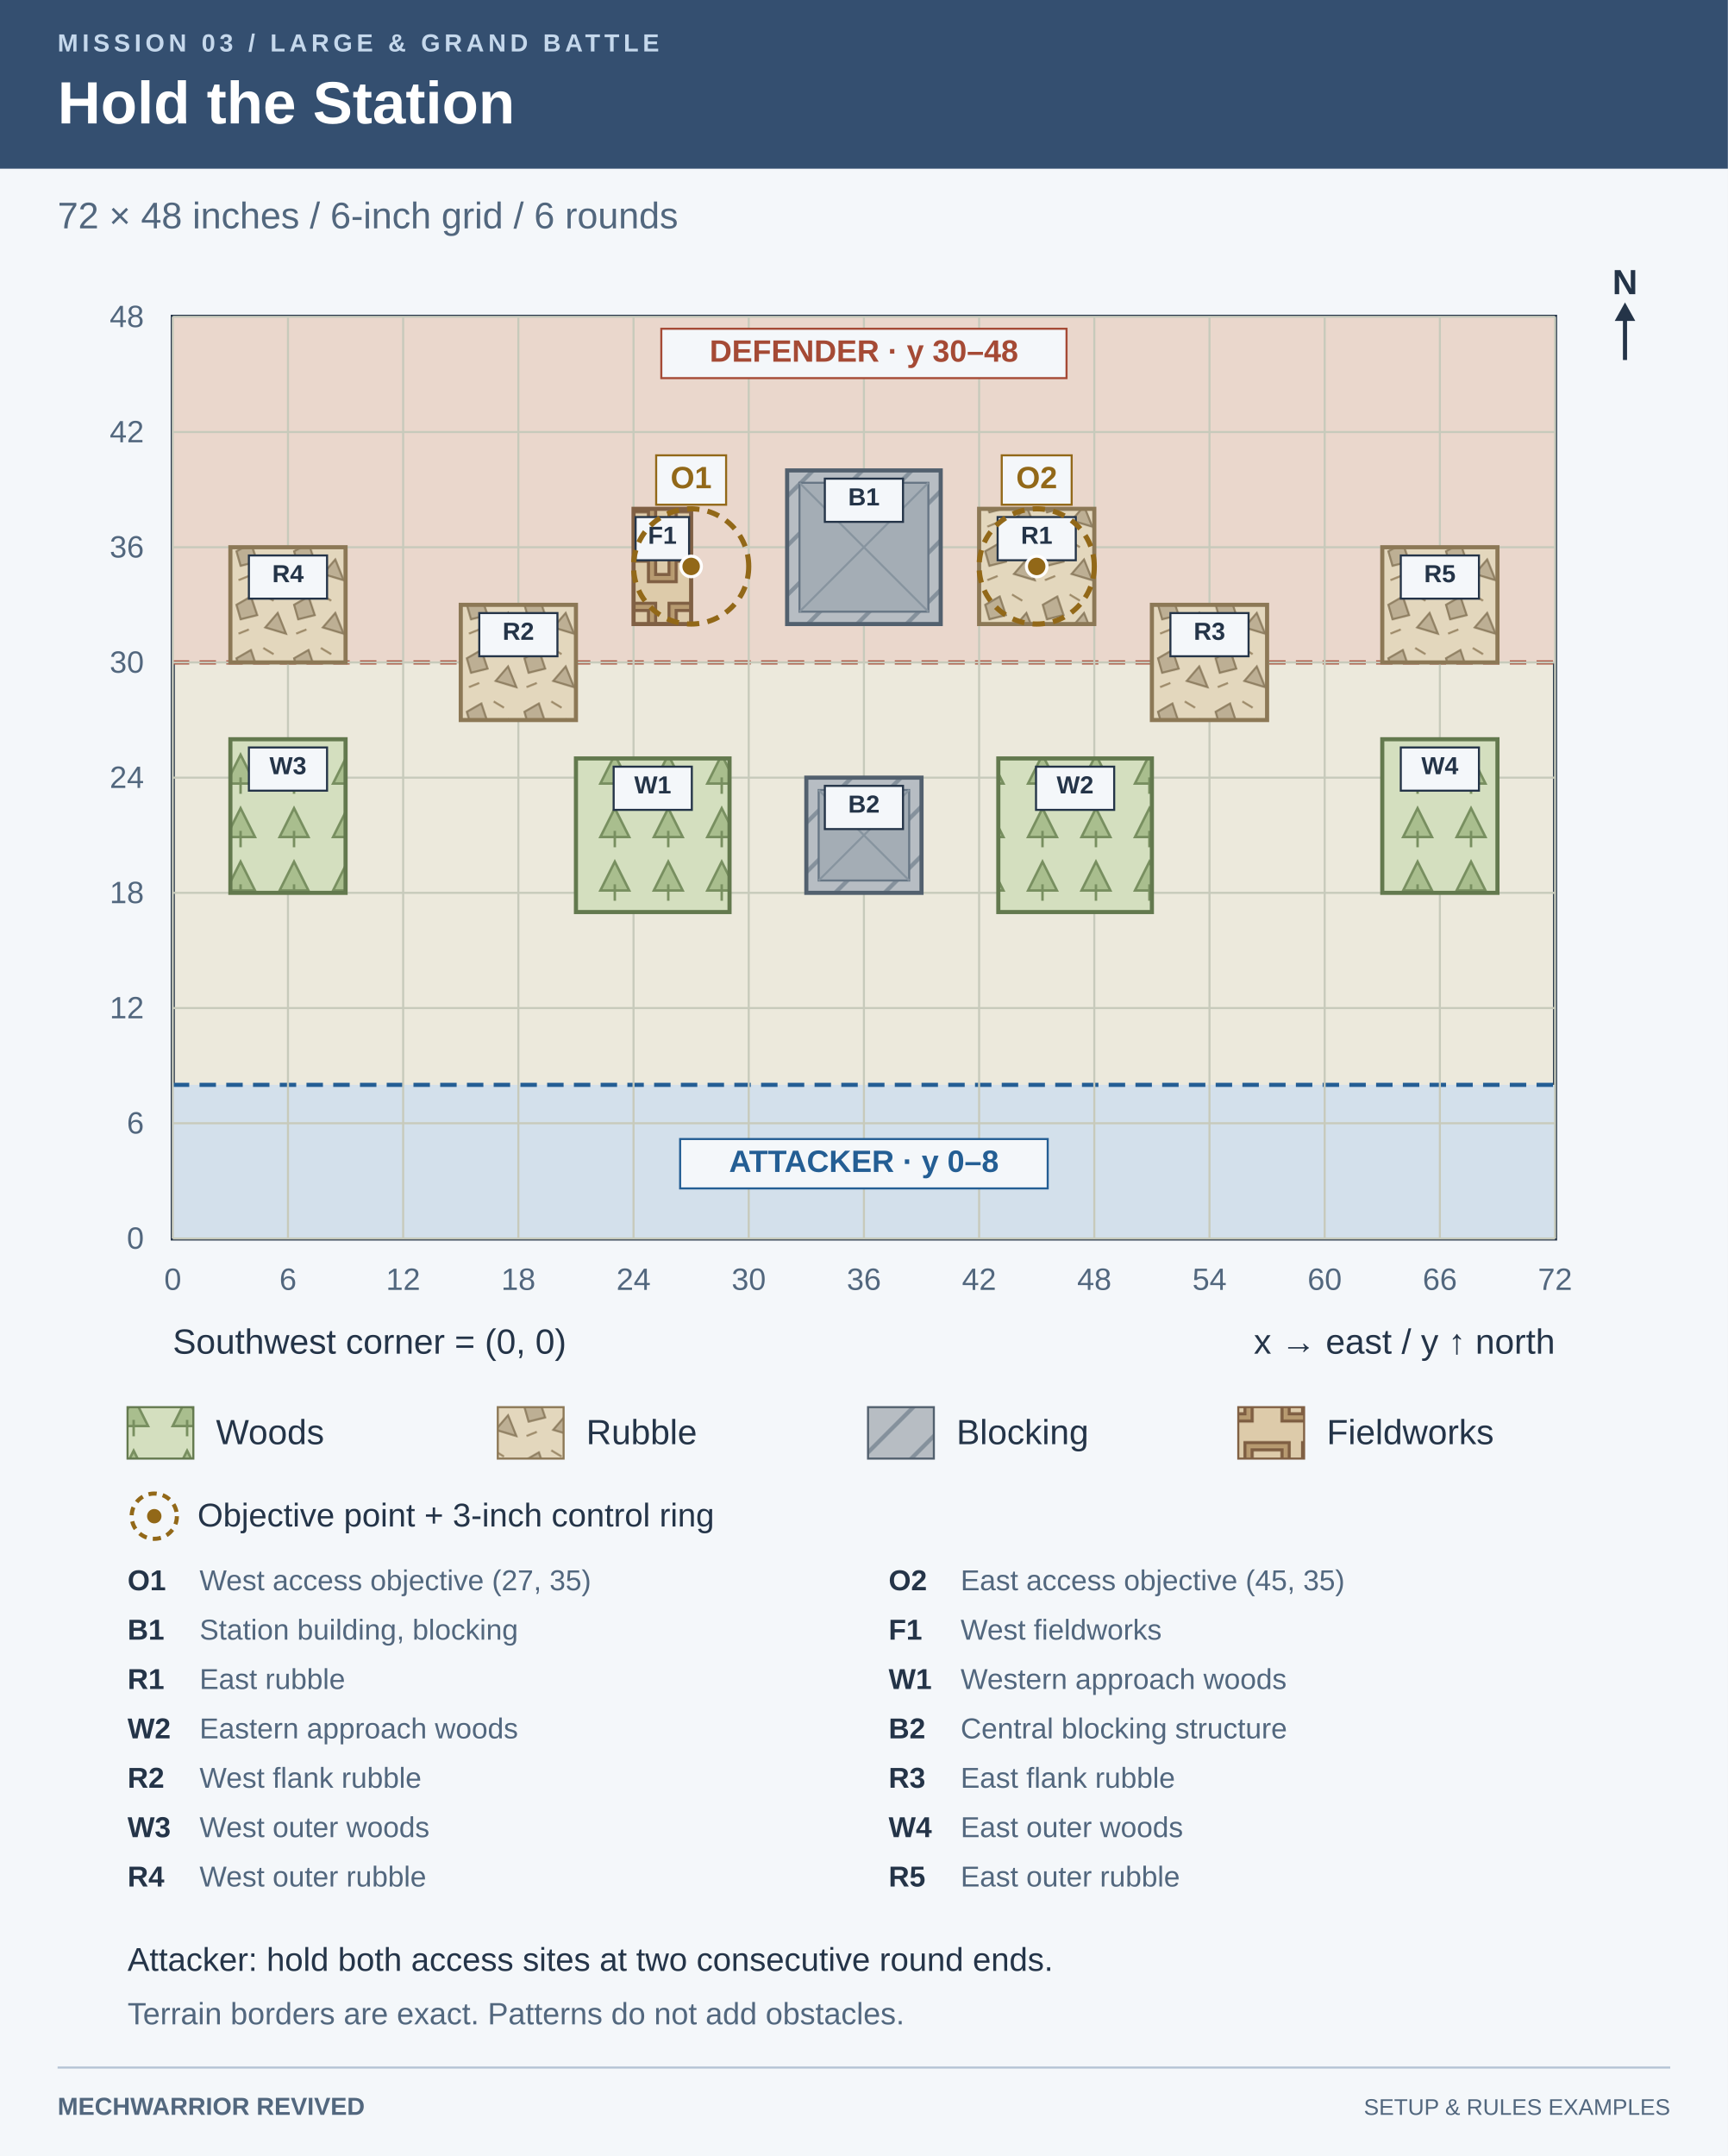
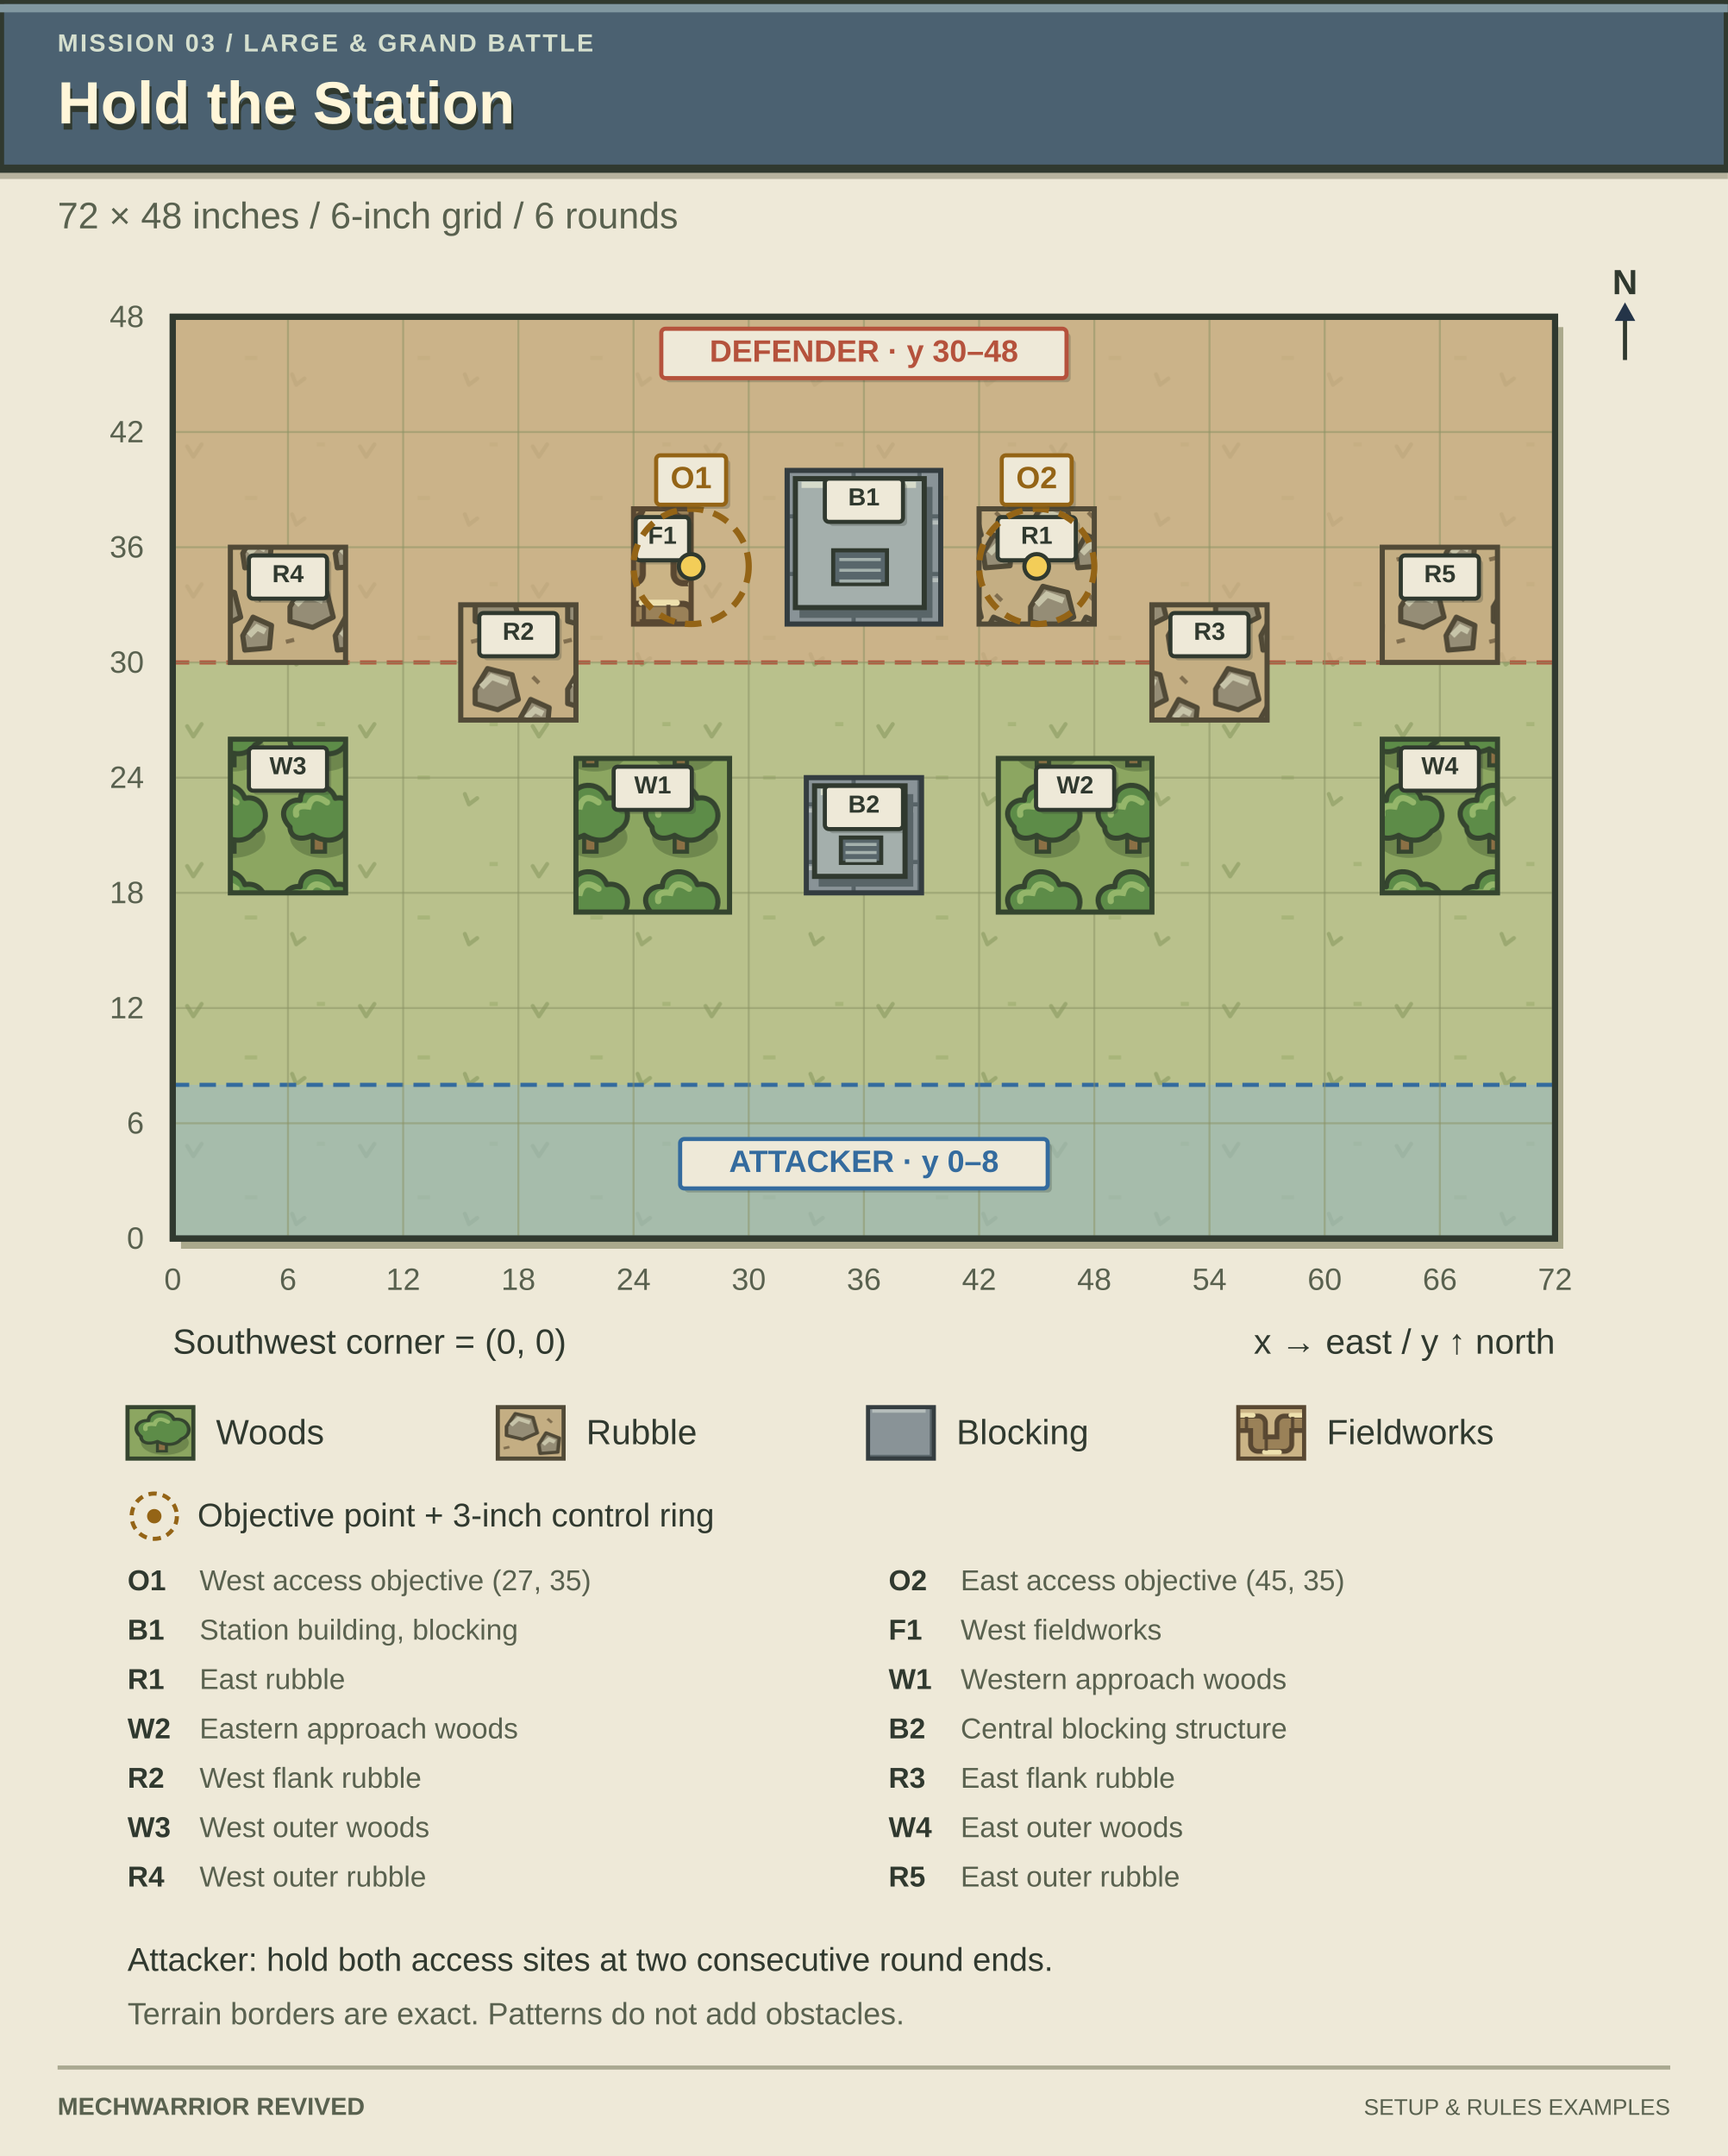
<svg xmlns="http://www.w3.org/2000/svg" width="840" height="1048" viewBox="0 0 840 1048" role="img" aria-labelledby="title desc">
  <defs>
-     <pattern id="woods" patternUnits="userSpaceOnUse" width="26" height="26">
-       <rect width="26" height="26" fill="#d4dfbf" />
-       <path d="M13 3L20 17H6Z M13 14V22" fill="#a9be8e" stroke="#788f60" stroke-width="1.2" />
-     </pattern>
-     <pattern id="rubble" patternUnits="userSpaceOnUse" width="28" height="26">
-       <rect width="28" height="26" fill="#e3d7bd" />
-       <path d="M3 8L10 4L13 13L5 15Z M17 19L23 12L27 22Z" fill="#bdaf94" stroke="#918164" />
-       <path d="M16 3L21 6M4 22L9 20" stroke="#9f8c6b" />
-     </pattern>
-     <pattern id="blocking" patternUnits="userSpaceOnUse" width="24" height="24">
-       <rect width="24" height="24" fill="#b7bdc3" />
-       <path d="M0 24L24 0M-6 6L6 -6M18 30L30 18" stroke="#85919c" stroke-width="2" />
-     </pattern>
-     <pattern id="fieldworks" patternUnits="userSpaceOnUse" width="28" height="24">
-       <rect width="28" height="24" fill="#ddcbaa" />
-       <path d="M0 7H9V17H19V7H28" fill="none" stroke="#806044" stroke-width="5" />
-       <path d="M0 7H9V17H19V7H28" fill="none" stroke="#b79a70" stroke-width="2" />
-     </pattern>
-     <pattern id="water" patternUnits="userSpaceOnUse" width="28" height="20">
-       <rect width="28" height="20" fill="#ccdde5" />
-       <path d="M0 10Q7 5 14 10T28 10" fill="none" stroke="#86a6b7" />
+     <pattern id="ground" patternUnits="userSpaceOnUse" width="84" height="68">
+       <rect width="84" height="68" fill="#b9c18c" />
+       <path d="M10 18l-3 -5m3 5l4 -6M60 51l-2 -5m2 5l4 -3" fill="none" stroke="#9ca971" stroke-width="2" stroke-linecap="round" />
+       <path d="M35 38h6M70 12h4" stroke="#a8b57a" stroke-width="2" />
+     </pattern>
+     <pattern id="woods" patternUnits="userSpaceOnUse" width="44" height="42">
+       <rect width="44" height="42" fill="#8ca661" />
+       <ellipse cx="25" cy="29" rx="16" ry="10" fill="#6e874d" />
+       <path d="M20 26v10h6V25" fill="#8b7045" stroke="#35452f" stroke-width="2" />
+       <path d="M9 24C2 17 8 10 14 11C14 2 28 1 31 10C41 8 45 22 36 26C31 33 23 30 20 28C14 31 9 29 9 24Z" fill="#5d8c48" stroke="#35452f" stroke-width="2.5" stroke-linejoin="round" />
+       <path d="M12 18Q11 13 18 14Q20 7 27 12" fill="none" stroke="#94b66a" stroke-width="3" stroke-linecap="round" />
+     </pattern>
+     <pattern id="rubble" patternUnits="userSpaceOnUse" width="45" height="40">
+       <rect width="45" height="40" fill="#c4ae83" />
+       <path d="M6 15L12 5L24 8L27 20L17 25L6 22Z M28 29L33 20L42 24L41 35L29 36Z" fill="#958d76" stroke="#514a37" stroke-width="2.5" stroke-linejoin="round" />
+       <path d="M9 14L14 9L22 12M31 29L35 25L39 27" fill="none" stroke="#c6c3a8" stroke-width="3" />
+       <path d="M4 32l4 -1M34 9l3 3" stroke="#806e4f" stroke-width="2" />
+     </pattern>
+     <pattern id="blocking" patternUnits="userSpaceOnUse" width="32" height="28">
+       <rect width="32" height="28" fill="#899397" />
+       <path d="M0 27H32M31 0V28" stroke="#576367" stroke-width="2" />
+       <path d="M2 2H28" stroke="#b5bdbb" stroke-width="2" />
+     </pattern>
+     <pattern id="fieldworks" patternUnits="userSpaceOnUse" width="40" height="32">
+       <rect width="40" height="32" fill="#cbb486" />
+       <path d="M0 10H12V23H28V10H40" fill="none" stroke="#594832" stroke-width="12" stroke-linejoin="round" />
+       <path d="M0 10H12V23H28V10H40" fill="none" stroke="#9a8158" stroke-width="6" stroke-linejoin="round" />
+       <path d="M0 5H9M16 28H25M32 5H40" stroke="#eee0ad" stroke-width="3" stroke-linecap="round" />
+       <path d="M5 6v8M17 19v8M33 6v8" stroke="#594832" stroke-width="2" />
+     </pattern>
+     <pattern id="water" patternUnits="userSpaceOnUse" width="40" height="30">
+       <rect width="40" height="30" fill="#83b0be" />
+       <path d="M4 10Q9 5 14 10T24 10M22 24Q27 19 32 24" fill="none" stroke="#c2dee0" stroke-width="3" stroke-linecap="round" />
    </pattern>
    <marker id="move-arrow" viewBox="0 0 10 10" refX="9" refY="5" markerWidth="6" markerHeight="6" orient="auto-start-reverse">
-       <path d="M0 0L10 5L0 10Z" fill="#245e94" />
+       <path d="M0 0L10 5L0 10Z" fill="#346b9e" />
    </marker>
    <marker id="sight-arrow" viewBox="0 0 10 10" refX="9" refY="5" markerWidth="6" markerHeight="6" orient="auto-start-reverse">
-       <path d="M0 0L10 5L0 10Z" fill="#926818" />
+       <path d="M0 0L10 5L0 10Z" fill="#946416" />
    </marker>
  </defs>
  <g font-family="Arial, Helvetica, sans-serif">
-     <rect x="0" y="0" width="840" height="1048" fill="#f4f7fa" stroke="none" />
-     <rect x="0" y="0" width="840" height="82" fill="#344f70" stroke="none" />
-     <text x="28" y="25" font-size="12" text-anchor="start" fill="#c5d8ec" font-weight="bold" letter-spacing="2">MISSION 03  /  LARGE &amp; GRAND BATTLE</text>
-     <text x="28" y="60" font-size="29" text-anchor="start" fill="white" font-weight="bold">Hold the Station</text>
-     <text x="28" y="111" font-size="18" text-anchor="start" fill="#52677e" font-weight="normal">72 × 48 inches  /  6-inch grid  /  6 rounds</text>
-     <rect x="84" y="154" width="672" height="448" fill="#ece9dc" stroke="#243448" data-board-width="72" data-board-depth="48" data-scale="9.333333333333334" stroke-width="2" />
-     <rect x="84" y="527.333" width="672" height="74.667" fill="#d3e0eb" stroke="none" data-zone="attacker" data-low="0" data-high="8" />
-     <line x1="84" y1="527.333" x2="756" y2="527.333" stroke="#245e94" stroke-width="2" stroke-dasharray="8 5" />
-     <rect x="84" y="154" width="672" height="168" fill="#ead7cc" stroke="none" data-zone="defender" data-low="30" data-high="48" />
-     <line x1="84" y1="322" x2="756" y2="322" stroke="#a54a35" stroke-width="2" stroke-dasharray="8 5" />
-     <line x1="84" y1="154" x2="84" y2="602" stroke="#c7cabb" stroke-width="1" />
-     <text x="84" y="627" font-size="15" text-anchor="middle" fill="#52677e" font-weight="normal">0</text>
-     <line x1="140" y1="154" x2="140" y2="602" stroke="#c7cabb" stroke-width="1" />
-     <text x="140" y="627" font-size="15" text-anchor="middle" fill="#52677e" font-weight="normal">6</text>
-     <line x1="196" y1="154" x2="196" y2="602" stroke="#c7cabb" stroke-width="1" />
-     <text x="196" y="627" font-size="15" text-anchor="middle" fill="#52677e" font-weight="normal">12</text>
-     <line x1="252" y1="154" x2="252" y2="602" stroke="#c7cabb" stroke-width="1" />
-     <text x="252" y="627" font-size="15" text-anchor="middle" fill="#52677e" font-weight="normal">18</text>
-     <line x1="308" y1="154" x2="308" y2="602" stroke="#c7cabb" stroke-width="1" />
-     <text x="308" y="627" font-size="15" text-anchor="middle" fill="#52677e" font-weight="normal">24</text>
-     <line x1="364" y1="154" x2="364" y2="602" stroke="#c7cabb" stroke-width="1" />
-     <text x="364" y="627" font-size="15" text-anchor="middle" fill="#52677e" font-weight="normal">30</text>
-     <line x1="420" y1="154" x2="420" y2="602" stroke="#c7cabb" stroke-width="1" />
-     <text x="420" y="627" font-size="15" text-anchor="middle" fill="#52677e" font-weight="normal">36</text>
-     <line x1="476" y1="154" x2="476" y2="602" stroke="#c7cabb" stroke-width="1" />
-     <text x="476" y="627" font-size="15" text-anchor="middle" fill="#52677e" font-weight="normal">42</text>
-     <line x1="532" y1="154" x2="532" y2="602" stroke="#c7cabb" stroke-width="1" />
-     <text x="532" y="627" font-size="15" text-anchor="middle" fill="#52677e" font-weight="normal">48</text>
-     <line x1="588" y1="154" x2="588" y2="602" stroke="#c7cabb" stroke-width="1" />
-     <text x="588" y="627" font-size="15" text-anchor="middle" fill="#52677e" font-weight="normal">54</text>
-     <line x1="644" y1="154" x2="644" y2="602" stroke="#c7cabb" stroke-width="1" />
-     <text x="644" y="627" font-size="15" text-anchor="middle" fill="#52677e" font-weight="normal">60</text>
-     <line x1="700" y1="154" x2="700" y2="602" stroke="#c7cabb" stroke-width="1" />
-     <text x="700" y="627" font-size="15" text-anchor="middle" fill="#52677e" font-weight="normal">66</text>
-     <line x1="756" y1="154" x2="756" y2="602" stroke="#c7cabb" stroke-width="1" />
-     <text x="756" y="627" font-size="15" text-anchor="middle" fill="#52677e" font-weight="normal">72</text>
-     <line x1="84" y1="602" x2="756" y2="602" stroke="#c7cabb" stroke-width="1" />
-     <text x="70" y="607" font-size="15" text-anchor="end" fill="#52677e" font-weight="normal">0</text>
-     <line x1="84" y1="546" x2="756" y2="546" stroke="#c7cabb" stroke-width="1" />
-     <text x="70" y="551" font-size="15" text-anchor="end" fill="#52677e" font-weight="normal">6</text>
-     <line x1="84" y1="490" x2="756" y2="490" stroke="#c7cabb" stroke-width="1" />
-     <text x="70" y="495" font-size="15" text-anchor="end" fill="#52677e" font-weight="normal">12</text>
-     <line x1="84" y1="434" x2="756" y2="434" stroke="#c7cabb" stroke-width="1" />
-     <text x="70" y="439" font-size="15" text-anchor="end" fill="#52677e" font-weight="normal">18</text>
-     <line x1="84" y1="378" x2="756" y2="378" stroke="#c7cabb" stroke-width="1" />
-     <text x="70" y="383" font-size="15" text-anchor="end" fill="#52677e" font-weight="normal">24</text>
-     <line x1="84" y1="322" x2="756" y2="322" stroke="#c7cabb" stroke-width="1" />
-     <text x="70" y="327" font-size="15" text-anchor="end" fill="#52677e" font-weight="normal">30</text>
-     <line x1="84" y1="266" x2="756" y2="266" stroke="#c7cabb" stroke-width="1" />
-     <text x="70" y="271" font-size="15" text-anchor="end" fill="#52677e" font-weight="normal">36</text>
-     <line x1="84" y1="210" x2="756" y2="210" stroke="#c7cabb" stroke-width="1" />
-     <text x="70" y="215" font-size="15" text-anchor="end" fill="#52677e" font-weight="normal">42</text>
-     <line x1="84" y1="154" x2="756" y2="154" stroke="#c7cabb" stroke-width="1" />
-     <text x="70" y="159" font-size="15" text-anchor="end" fill="#52677e" font-weight="normal">48</text>
-     <rect x="382.667" y="228.667" width="74.667" height="74.667" fill="url(#blocking)" stroke="#52606e" stroke-width="2" data-terrain="B1" data-kind="blocking" />
-     <rect x="388.667" y="234.667" width="62.667" height="62.667" fill="#a4adb5" stroke="#677685" />
-     <line x1="388.667" y1="234.667" x2="451.333" y2="297.333" stroke="#87949f" stroke-width="1" />
-     <line x1="388.667" y1="297.333" x2="451.333" y2="234.667" stroke="#87949f" stroke-width="1" />
-     <rect x="401" y="232.667" width="38" height="21" fill="#f4f7fa" stroke="#243448" stroke-width="1" />
-     <text x="420" y="245.667" font-size="12" text-anchor="middle" fill="#243448" font-weight="bold">B1</text>
-     <rect x="308" y="247.333" width="28" height="56" fill="url(#fieldworks)" stroke="#806044" stroke-width="2" data-terrain="F1" data-kind="fieldworks" />
-     <rect x="309" y="251.333" width="26" height="21" fill="#f4f7fa" stroke="#243448" stroke-width="1" />
-     <text x="322" y="264.333" font-size="12" text-anchor="middle" fill="#243448" font-weight="bold">F1</text>
-     <rect x="476" y="247.333" width="56" height="56" fill="url(#rubble)" stroke="#8c7856" stroke-width="2" data-terrain="R1" data-kind="rubble" />
-     <rect x="485" y="251.333" width="38" height="21" fill="#f4f7fa" stroke="#243448" stroke-width="1" />
-     <text x="504" y="264.333" font-size="12" text-anchor="middle" fill="#243448" font-weight="bold">R1</text>
-     <rect x="280" y="368.667" width="74.667" height="74.667" fill="url(#woods)" stroke="#63794e" stroke-width="2" data-terrain="W1" data-kind="woods" />
-     <rect x="298.333" y="372.667" width="38" height="21" fill="#f4f7fa" stroke="#243448" stroke-width="1" />
-     <text x="317.333" y="385.667" font-size="12" text-anchor="middle" fill="#243448" font-weight="bold">W1</text>
-     <rect x="485.333" y="368.667" width="74.667" height="74.667" fill="url(#woods)" stroke="#63794e" stroke-width="2" data-terrain="W2" data-kind="woods" />
-     <rect x="503.667" y="372.667" width="38" height="21" fill="#f4f7fa" stroke="#243448" stroke-width="1" />
-     <text x="522.667" y="385.667" font-size="12" text-anchor="middle" fill="#243448" font-weight="bold">W2</text>
-     <rect x="392" y="378" width="56" height="56" fill="url(#blocking)" stroke="#52606e" stroke-width="2" data-terrain="B2" data-kind="blocking" />
-     <rect x="398" y="384" width="44" height="44" fill="#a4adb5" stroke="#677685" />
-     <line x1="398" y1="384" x2="442" y2="428" stroke="#87949f" stroke-width="1" />
-     <line x1="398" y1="428" x2="442" y2="384" stroke="#87949f" stroke-width="1" />
-     <rect x="401" y="382" width="38" height="21" fill="#f4f7fa" stroke="#243448" stroke-width="1" />
-     <text x="420" y="395" font-size="12" text-anchor="middle" fill="#243448" font-weight="bold">B2</text>
-     <rect x="224" y="294" width="56" height="56" fill="url(#rubble)" stroke="#8c7856" stroke-width="2" data-terrain="R2" data-kind="rubble" />
-     <rect x="233" y="298" width="38" height="21" fill="#f4f7fa" stroke="#243448" stroke-width="1" />
-     <text x="252" y="311" font-size="12" text-anchor="middle" fill="#243448" font-weight="bold">R2</text>
-     <rect x="560" y="294" width="56" height="56" fill="url(#rubble)" stroke="#8c7856" stroke-width="2" data-terrain="R3" data-kind="rubble" />
-     <rect x="569" y="298" width="38" height="21" fill="#f4f7fa" stroke="#243448" stroke-width="1" />
-     <text x="588" y="311" font-size="12" text-anchor="middle" fill="#243448" font-weight="bold">R3</text>
-     <rect x="112" y="359.333" width="56" height="74.667" fill="url(#woods)" stroke="#63794e" stroke-width="2" data-terrain="W3" data-kind="woods" />
-     <rect x="121" y="363.333" width="38" height="21" fill="#f4f7fa" stroke="#243448" stroke-width="1" />
-     <text x="140" y="376.333" font-size="12" text-anchor="middle" fill="#243448" font-weight="bold">W3</text>
-     <rect x="672" y="359.333" width="56" height="74.667" fill="url(#woods)" stroke="#63794e" stroke-width="2" data-terrain="W4" data-kind="woods" />
-     <rect x="681" y="363.333" width="38" height="21" fill="#f4f7fa" stroke="#243448" stroke-width="1" />
-     <text x="700" y="376.333" font-size="12" text-anchor="middle" fill="#243448" font-weight="bold">W4</text>
-     <rect x="112" y="266" width="56" height="56" fill="url(#rubble)" stroke="#8c7856" stroke-width="2" data-terrain="R4" data-kind="rubble" />
-     <rect x="121" y="270" width="38" height="21" fill="#f4f7fa" stroke="#243448" stroke-width="1" />
-     <text x="140" y="283" font-size="12" text-anchor="middle" fill="#243448" font-weight="bold">R4</text>
-     <rect x="672" y="266" width="56" height="56" fill="url(#rubble)" stroke="#8c7856" stroke-width="2" data-terrain="R5" data-kind="rubble" />
-     <rect x="681" y="270" width="38" height="21" fill="#f4f7fa" stroke="#243448" stroke-width="1" />
-     <text x="700" y="283" font-size="12" text-anchor="middle" fill="#243448" font-weight="bold">R5</text>
-     <rect x="330.65" y="553.667" width="178.7" height="24" fill="#f4f7fa" stroke="#245e94" stroke-width="1" />
-     <text x="420" y="569.667" font-size="15" text-anchor="middle" fill="#245e94" font-weight="bold">ATTACKER  ·  y 0–8</text>
-     <rect x="321.5" y="159.8" width="197" height="24" fill="#f4f7fa" stroke="#a54a35" stroke-width="1" />
-     <text x="420" y="175.8" font-size="15" text-anchor="middle" fill="#a54a35" font-weight="bold">DEFENDER  ·  y 30–48</text>
-     <circle cx="336" cy="275.333" r="28" fill="none" stroke="#926818" stroke-width="2.5" stroke-dasharray="6 4" data-objective="O1" data-control-radius="3" />
-     <circle cx="336" cy="275.333" r="5" fill="#926818" stroke="white" stroke-width="1.5" />
-     <rect x="319" y="221.333" width="34" height="24" fill="#f4f7fa" stroke="#926818" stroke-width="1" />
-     <text x="336" y="237.333" font-size="15" text-anchor="middle" fill="#926818" font-weight="bold">O1</text>
-     <circle cx="504" cy="275.333" r="28" fill="none" stroke="#926818" stroke-width="2.5" stroke-dasharray="6 4" data-objective="O2" data-control-radius="3" />
-     <circle cx="504" cy="275.333" r="5" fill="#926818" stroke="white" stroke-width="1.5" />
-     <rect x="487" y="221.333" width="34" height="24" fill="#f4f7fa" stroke="#926818" stroke-width="1" />
-     <text x="504" y="237.333" font-size="15" text-anchor="middle" fill="#926818" font-weight="bold">O2</text>
-     <text x="790" y="143" font-size="17" text-anchor="middle" fill="#243448" font-weight="bold">N</text>
-     <line x1="790" y1="175" x2="790" y2="150" stroke="#243448" stroke-width="2" />
+     <rect x="0" y="0" width="840" height="1048" fill="#eee9d8" stroke="none" />
+     <rect x="0" y="5" width="840" height="82" fill="#b7b39e" stroke="none" />
+     <rect x="0" y="0" width="840" height="82" fill="#4b6171" stroke="#30392f" stroke-width="4" />
+     <line x1="0" y1="4" x2="840" y2="4" stroke="#8198a1" stroke-width="4" />
+     <text x="28" y="25" font-size="12" text-anchor="start" fill="#d5dfce" font-weight="bold" letter-spacing="1">MISSION 03  /  LARGE &amp; GRAND BATTLE</text>
+     <text x="29" y="63" font-size="29" text-anchor="start" fill="#30392f" font-weight="bold">Hold the Station</text>
+     <text x="28" y="60" font-size="29" text-anchor="start" fill="#fff6d9" font-weight="bold">Hold the Station</text>
+     <text x="28" y="111" font-size="18" text-anchor="start" fill="#59614f" font-weight="normal">72 × 48 inches  /  6-inch grid  /  6 rounds</text>
+     <rect x="88" y="159" width="672" height="448" fill="#aaa98c" stroke="none" />
+     <rect x="84" y="154" width="672" height="448" fill="url(#ground)" stroke="#30392f" data-board-width="72" data-board-depth="48" data-scale="9.333333333333334" stroke-width="3" />
+     <rect x="84" y="527.333" width="672" height="74.667" fill="#9eb9b8" stroke="none" data-zone="attacker" data-low="0" data-high="8" fill-opacity=".7" />
+     <line x1="84" y1="527.333" x2="756" y2="527.333" stroke="#346b9e" stroke-width="2" stroke-dasharray="8 5" />
+     <rect x="84" y="154" width="672" height="168" fill="#d4ad88" stroke="none" data-zone="defender" data-low="30" data-high="48" fill-opacity=".7" />
+     <line x1="84" y1="322" x2="756" y2="322" stroke="#b5523c" stroke-width="2" stroke-dasharray="8 5" />
+     <line x1="84" y1="154" x2="84" y2="602" stroke="#899263" stroke-width="1" opacity=".5" />
+     <text x="84" y="627" font-size="15" text-anchor="middle" fill="#59614f" font-weight="normal">0</text>
+     <line x1="140" y1="154" x2="140" y2="602" stroke="#899263" stroke-width="1" opacity=".5" />
+     <text x="140" y="627" font-size="15" text-anchor="middle" fill="#59614f" font-weight="normal">6</text>
+     <line x1="196" y1="154" x2="196" y2="602" stroke="#899263" stroke-width="1" opacity=".5" />
+     <text x="196" y="627" font-size="15" text-anchor="middle" fill="#59614f" font-weight="normal">12</text>
+     <line x1="252" y1="154" x2="252" y2="602" stroke="#899263" stroke-width="1" opacity=".5" />
+     <text x="252" y="627" font-size="15" text-anchor="middle" fill="#59614f" font-weight="normal">18</text>
+     <line x1="308" y1="154" x2="308" y2="602" stroke="#899263" stroke-width="1" opacity=".5" />
+     <text x="308" y="627" font-size="15" text-anchor="middle" fill="#59614f" font-weight="normal">24</text>
+     <line x1="364" y1="154" x2="364" y2="602" stroke="#899263" stroke-width="1" opacity=".5" />
+     <text x="364" y="627" font-size="15" text-anchor="middle" fill="#59614f" font-weight="normal">30</text>
+     <line x1="420" y1="154" x2="420" y2="602" stroke="#899263" stroke-width="1" opacity=".5" />
+     <text x="420" y="627" font-size="15" text-anchor="middle" fill="#59614f" font-weight="normal">36</text>
+     <line x1="476" y1="154" x2="476" y2="602" stroke="#899263" stroke-width="1" opacity=".5" />
+     <text x="476" y="627" font-size="15" text-anchor="middle" fill="#59614f" font-weight="normal">42</text>
+     <line x1="532" y1="154" x2="532" y2="602" stroke="#899263" stroke-width="1" opacity=".5" />
+     <text x="532" y="627" font-size="15" text-anchor="middle" fill="#59614f" font-weight="normal">48</text>
+     <line x1="588" y1="154" x2="588" y2="602" stroke="#899263" stroke-width="1" opacity=".5" />
+     <text x="588" y="627" font-size="15" text-anchor="middle" fill="#59614f" font-weight="normal">54</text>
+     <line x1="644" y1="154" x2="644" y2="602" stroke="#899263" stroke-width="1" opacity=".5" />
+     <text x="644" y="627" font-size="15" text-anchor="middle" fill="#59614f" font-weight="normal">60</text>
+     <line x1="700" y1="154" x2="700" y2="602" stroke="#899263" stroke-width="1" opacity=".5" />
+     <text x="700" y="627" font-size="15" text-anchor="middle" fill="#59614f" font-weight="normal">66</text>
+     <line x1="756" y1="154" x2="756" y2="602" stroke="#899263" stroke-width="1" opacity=".5" />
+     <text x="756" y="627" font-size="15" text-anchor="middle" fill="#59614f" font-weight="normal">72</text>
+     <line x1="84" y1="602" x2="756" y2="602" stroke="#899263" stroke-width="1" opacity=".5" />
+     <text x="70" y="607" font-size="15" text-anchor="end" fill="#59614f" font-weight="normal">0</text>
+     <line x1="84" y1="546" x2="756" y2="546" stroke="#899263" stroke-width="1" opacity=".5" />
+     <text x="70" y="551" font-size="15" text-anchor="end" fill="#59614f" font-weight="normal">6</text>
+     <line x1="84" y1="490" x2="756" y2="490" stroke="#899263" stroke-width="1" opacity=".5" />
+     <text x="70" y="495" font-size="15" text-anchor="end" fill="#59614f" font-weight="normal">12</text>
+     <line x1="84" y1="434" x2="756" y2="434" stroke="#899263" stroke-width="1" opacity=".5" />
+     <text x="70" y="439" font-size="15" text-anchor="end" fill="#59614f" font-weight="normal">18</text>
+     <line x1="84" y1="378" x2="756" y2="378" stroke="#899263" stroke-width="1" opacity=".5" />
+     <text x="70" y="383" font-size="15" text-anchor="end" fill="#59614f" font-weight="normal">24</text>
+     <line x1="84" y1="322" x2="756" y2="322" stroke="#899263" stroke-width="1" opacity=".5" />
+     <text x="70" y="327" font-size="15" text-anchor="end" fill="#59614f" font-weight="normal">30</text>
+     <line x1="84" y1="266" x2="756" y2="266" stroke="#899263" stroke-width="1" opacity=".5" />
+     <text x="70" y="271" font-size="15" text-anchor="end" fill="#59614f" font-weight="normal">36</text>
+     <line x1="84" y1="210" x2="756" y2="210" stroke="#899263" stroke-width="1" opacity=".5" />
+     <text x="70" y="215" font-size="15" text-anchor="end" fill="#59614f" font-weight="normal">42</text>
+     <line x1="84" y1="154" x2="756" y2="154" stroke="#899263" stroke-width="1" opacity=".5" />
+     <text x="70" y="159" font-size="15" text-anchor="end" fill="#59614f" font-weight="normal">48</text>
+     <rect x="84" y="154" width="672" height="448" fill="none" stroke="#30392f" stroke-width="3" />
+     <rect x="382.667" y="228.667" width="74.667" height="74.667" fill="url(#blocking)" stroke="#343d40" stroke-width="2.5" data-terrain="B1" data-kind="blocking" />
+     <rect x="388.667" y="236.667" width="64.667" height="63.667" fill="#596568" stroke="none" />
+     <rect x="386.667" y="232.667" width="62.667" height="62.667" fill="#a4afac" stroke="#30392f" stroke-width="2.5" />
+     <line x1="389.667" y1="235.667" x2="445.333" y2="235.667" stroke="#d6dbca" stroke-width="3" />
+     <rect x="405.067" y="267.493" width="26.133" height="16.427" fill="#58666b" stroke="#30392f" stroke-width="2" />
+     <line x1="408.053" y1="271.973" x2="428.213" y2="271.973" stroke="#a3b0ac" stroke-width="1.5" />
+     <line x1="408.053" y1="277.2" x2="428.213" y2="277.2" stroke="#a3b0ac" stroke-width="1.5" />
+     <line x1="408.053" y1="282.427" x2="428.213" y2="282.427" stroke="#a3b0ac" stroke-width="1.5" />
+     <rect x="403" y="234.667" width="38" height="21" fill="#30392f" stroke="none" opacity=".25" rx="2" />
+     <rect x="401" y="232.667" width="38" height="21" fill="#eee9d8" stroke="#30392f" stroke-width="2" rx="2" />
+     <text x="420" y="245.667" font-size="12" text-anchor="middle" fill="#30392f" font-weight="bold">B1</text>
+     <rect x="308" y="247.333" width="28" height="56" fill="url(#fieldworks)" stroke="#594832" stroke-width="2.5" data-terrain="F1" data-kind="fieldworks" />
+     <rect x="311" y="253.333" width="26" height="21" fill="#30392f" stroke="none" opacity=".25" rx="2" />
+     <rect x="309" y="251.333" width="26" height="21" fill="#eee9d8" stroke="#30392f" stroke-width="2" rx="2" />
+     <text x="322" y="264.333" font-size="12" text-anchor="middle" fill="#30392f" font-weight="bold">F1</text>
+     <rect x="476" y="247.333" width="56" height="56" fill="url(#rubble)" stroke="#514a37" stroke-width="2.5" data-terrain="R1" data-kind="rubble" />
+     <rect x="487" y="253.333" width="38" height="21" fill="#30392f" stroke="none" opacity=".25" rx="2" />
+     <rect x="485" y="251.333" width="38" height="21" fill="#eee9d8" stroke="#30392f" stroke-width="2" rx="2" />
+     <text x="504" y="264.333" font-size="12" text-anchor="middle" fill="#30392f" font-weight="bold">R1</text>
+     <rect x="280" y="368.667" width="74.667" height="74.667" fill="url(#woods)" stroke="#35452f" stroke-width="2.5" data-terrain="W1" data-kind="woods" />
+     <rect x="300.333" y="374.667" width="38" height="21" fill="#30392f" stroke="none" opacity=".25" rx="2" />
+     <rect x="298.333" y="372.667" width="38" height="21" fill="#eee9d8" stroke="#30392f" stroke-width="2" rx="2" />
+     <text x="317.333" y="385.667" font-size="12" text-anchor="middle" fill="#30392f" font-weight="bold">W1</text>
+     <rect x="485.333" y="368.667" width="74.667" height="74.667" fill="url(#woods)" stroke="#35452f" stroke-width="2.5" data-terrain="W2" data-kind="woods" />
+     <rect x="505.667" y="374.667" width="38" height="21" fill="#30392f" stroke="none" opacity=".25" rx="2" />
+     <rect x="503.667" y="372.667" width="38" height="21" fill="#eee9d8" stroke="#30392f" stroke-width="2" rx="2" />
+     <text x="522.667" y="385.667" font-size="12" text-anchor="middle" fill="#30392f" font-weight="bold">W2</text>
+     <rect x="392" y="378" width="56" height="56" fill="url(#blocking)" stroke="#343d40" stroke-width="2.5" data-terrain="B2" data-kind="blocking" />
+     <rect x="398" y="386" width="46" height="45" fill="#596568" stroke="none" />
+     <rect x="396" y="382" width="44" height="44" fill="#a4afac" stroke="#30392f" stroke-width="2.5" />
+     <line x1="399" y1="385" x2="436" y2="385" stroke="#d6dbca" stroke-width="3" />
+     <rect x="408.8" y="407.12" width="19.6" height="12.32" fill="#58666b" stroke="#30392f" stroke-width="2" />
+     <line x1="411.04" y1="410.48" x2="426.16" y2="410.48" stroke="#a3b0ac" stroke-width="1.5" />
+     <line x1="411.04" y1="414.4" x2="426.16" y2="414.4" stroke="#a3b0ac" stroke-width="1.5" />
+     <line x1="411.04" y1="418.32" x2="426.16" y2="418.32" stroke="#a3b0ac" stroke-width="1.5" />
+     <rect x="403" y="384" width="38" height="21" fill="#30392f" stroke="none" opacity=".25" rx="2" />
+     <rect x="401" y="382" width="38" height="21" fill="#eee9d8" stroke="#30392f" stroke-width="2" rx="2" />
+     <text x="420" y="395" font-size="12" text-anchor="middle" fill="#30392f" font-weight="bold">B2</text>
+     <rect x="224" y="294" width="56" height="56" fill="url(#rubble)" stroke="#514a37" stroke-width="2.5" data-terrain="R2" data-kind="rubble" />
+     <rect x="235" y="300" width="38" height="21" fill="#30392f" stroke="none" opacity=".25" rx="2" />
+     <rect x="233" y="298" width="38" height="21" fill="#eee9d8" stroke="#30392f" stroke-width="2" rx="2" />
+     <text x="252" y="311" font-size="12" text-anchor="middle" fill="#30392f" font-weight="bold">R2</text>
+     <rect x="560" y="294" width="56" height="56" fill="url(#rubble)" stroke="#514a37" stroke-width="2.5" data-terrain="R3" data-kind="rubble" />
+     <rect x="571" y="300" width="38" height="21" fill="#30392f" stroke="none" opacity=".25" rx="2" />
+     <rect x="569" y="298" width="38" height="21" fill="#eee9d8" stroke="#30392f" stroke-width="2" rx="2" />
+     <text x="588" y="311" font-size="12" text-anchor="middle" fill="#30392f" font-weight="bold">R3</text>
+     <rect x="112" y="359.333" width="56" height="74.667" fill="url(#woods)" stroke="#35452f" stroke-width="2.5" data-terrain="W3" data-kind="woods" />
+     <rect x="123" y="365.333" width="38" height="21" fill="#30392f" stroke="none" opacity=".25" rx="2" />
+     <rect x="121" y="363.333" width="38" height="21" fill="#eee9d8" stroke="#30392f" stroke-width="2" rx="2" />
+     <text x="140" y="376.333" font-size="12" text-anchor="middle" fill="#30392f" font-weight="bold">W3</text>
+     <rect x="672" y="359.333" width="56" height="74.667" fill="url(#woods)" stroke="#35452f" stroke-width="2.5" data-terrain="W4" data-kind="woods" />
+     <rect x="683" y="365.333" width="38" height="21" fill="#30392f" stroke="none" opacity=".25" rx="2" />
+     <rect x="681" y="363.333" width="38" height="21" fill="#eee9d8" stroke="#30392f" stroke-width="2" rx="2" />
+     <text x="700" y="376.333" font-size="12" text-anchor="middle" fill="#30392f" font-weight="bold">W4</text>
+     <rect x="112" y="266" width="56" height="56" fill="url(#rubble)" stroke="#514a37" stroke-width="2.5" data-terrain="R4" data-kind="rubble" />
+     <rect x="123" y="272" width="38" height="21" fill="#30392f" stroke="none" opacity=".25" rx="2" />
+     <rect x="121" y="270" width="38" height="21" fill="#eee9d8" stroke="#30392f" stroke-width="2" rx="2" />
+     <text x="140" y="283" font-size="12" text-anchor="middle" fill="#30392f" font-weight="bold">R4</text>
+     <rect x="672" y="266" width="56" height="56" fill="url(#rubble)" stroke="#514a37" stroke-width="2.5" data-terrain="R5" data-kind="rubble" />
+     <rect x="683" y="272" width="38" height="21" fill="#30392f" stroke="none" opacity=".25" rx="2" />
+     <rect x="681" y="270" width="38" height="21" fill="#eee9d8" stroke="#30392f" stroke-width="2" rx="2" />
+     <text x="700" y="283" font-size="12" text-anchor="middle" fill="#30392f" font-weight="bold">R5</text>
+     <rect x="332.65" y="555.667" width="178.7" height="24" fill="#30392f" stroke="none" opacity=".25" rx="2" />
+     <rect x="330.65" y="553.667" width="178.7" height="24" fill="#eee9d8" stroke="#346b9e" stroke-width="2" rx="2" />
+     <text x="420" y="569.667" font-size="15" text-anchor="middle" fill="#346b9e" font-weight="bold">ATTACKER  ·  y 0–8</text>
+     <rect x="323.5" y="161.8" width="197" height="24" fill="#30392f" stroke="none" opacity=".25" rx="2" />
+     <rect x="321.5" y="159.8" width="197" height="24" fill="#eee9d8" stroke="#b5523c" stroke-width="2" rx="2" />
+     <text x="420" y="175.8" font-size="15" text-anchor="middle" fill="#b5523c" font-weight="bold">DEFENDER  ·  y 30–48</text>
+     <circle cx="336" cy="275.333" r="28" fill="none" stroke="#946416" stroke-width="3" stroke-dasharray="8 5" data-objective="O1" data-control-radius="3" />
+     <circle cx="336" cy="275.333" r="6" fill="#f3cd58" stroke="#30392f" stroke-width="2" />
+     <rect x="321" y="223.333" width="34" height="24" fill="#30392f" stroke="none" opacity=".25" rx="2" />
+     <rect x="319" y="221.333" width="34" height="24" fill="#eee9d8" stroke="#946416" stroke-width="2" rx="2" />
+     <text x="336" y="237.333" font-size="15" text-anchor="middle" fill="#946416" font-weight="bold">O1</text>
+     <circle cx="504" cy="275.333" r="28" fill="none" stroke="#946416" stroke-width="3" stroke-dasharray="8 5" data-objective="O2" data-control-radius="3" />
+     <circle cx="504" cy="275.333" r="6" fill="#f3cd58" stroke="#30392f" stroke-width="2" />
+     <rect x="489" y="223.333" width="34" height="24" fill="#30392f" stroke="none" opacity=".25" rx="2" />
+     <rect x="487" y="221.333" width="34" height="24" fill="#eee9d8" stroke="#946416" stroke-width="2" rx="2" />
+     <text x="504" y="237.333" font-size="15" text-anchor="middle" fill="#946416" font-weight="bold">O2</text>
+     <text x="790" y="143" font-size="17" text-anchor="middle" fill="#30392f" font-weight="bold">N</text>
+     <line x1="790" y1="175" x2="790" y2="150" stroke="#30392f" stroke-width="2" />
    <path d="M785 156L790 147L795 156Z" fill="#243448" />
-     <text x="84" y="658" font-size="17" text-anchor="start" fill="#243448" font-weight="normal">Southwest corner = (0, 0)</text>
-     <text x="756" y="658" font-size="17" text-anchor="end" fill="#243448" font-weight="normal">x → east   /   y ↑ north</text>
-     <rect x="62" y="684" width="32" height="25" fill="url(#woods)" stroke="#63794e" />
-     <text x="105" y="702" font-size="17" text-anchor="start" fill="#243448" font-weight="normal">Woods</text>
-     <rect x="242" y="684" width="32" height="25" fill="url(#rubble)" stroke="#8c7856" />
-     <text x="285" y="702" font-size="17" text-anchor="start" fill="#243448" font-weight="normal">Rubble</text>
-     <rect x="422" y="684" width="32" height="25" fill="url(#blocking)" stroke="#52606e" />
-     <text x="465" y="702" font-size="17" text-anchor="start" fill="#243448" font-weight="normal">Blocking</text>
-     <rect x="602" y="684" width="32" height="25" fill="url(#fieldworks)" stroke="#806044" />
-     <text x="645" y="702" font-size="17" text-anchor="start" fill="#243448" font-weight="normal">Fieldworks</text>
-     <circle cx="75" cy="737" r="11" fill="none" stroke="#926818" stroke-dasharray="4 3" stroke-width="2" />
-     <circle cx="75" cy="737" r="3" fill="#926818" stroke="#926818" />
-     <text x="96" y="742" font-size="16" text-anchor="start" fill="#243448" font-weight="normal">Objective point + 3-inch control ring</text>
-     <text x="62" y="773" font-size="14" text-anchor="start" fill="#243448" font-weight="bold">O1</text>
-     <text x="97" y="773" font-size="14" text-anchor="start" fill="#52677e" font-weight="normal">West access objective (27, 35)</text>
-     <text x="432" y="773" font-size="14" text-anchor="start" fill="#243448" font-weight="bold">O2</text>
-     <text x="467" y="773" font-size="14" text-anchor="start" fill="#52677e" font-weight="normal">East access objective (45, 35)</text>
-     <text x="62" y="797" font-size="14" text-anchor="start" fill="#243448" font-weight="bold">B1</text>
-     <text x="97" y="797" font-size="14" text-anchor="start" fill="#52677e" font-weight="normal">Station building, blocking</text>
-     <text x="432" y="797" font-size="14" text-anchor="start" fill="#243448" font-weight="bold">F1</text>
-     <text x="467" y="797" font-size="14" text-anchor="start" fill="#52677e" font-weight="normal">West fieldworks</text>
-     <text x="62" y="821" font-size="14" text-anchor="start" fill="#243448" font-weight="bold">R1</text>
-     <text x="97" y="821" font-size="14" text-anchor="start" fill="#52677e" font-weight="normal">East rubble</text>
-     <text x="432" y="821" font-size="14" text-anchor="start" fill="#243448" font-weight="bold">W1</text>
-     <text x="467" y="821" font-size="14" text-anchor="start" fill="#52677e" font-weight="normal">Western approach woods</text>
-     <text x="62" y="845" font-size="14" text-anchor="start" fill="#243448" font-weight="bold">W2</text>
-     <text x="97" y="845" font-size="14" text-anchor="start" fill="#52677e" font-weight="normal">Eastern approach woods</text>
-     <text x="432" y="845" font-size="14" text-anchor="start" fill="#243448" font-weight="bold">B2</text>
-     <text x="467" y="845" font-size="14" text-anchor="start" fill="#52677e" font-weight="normal">Central blocking structure</text>
-     <text x="62" y="869" font-size="14" text-anchor="start" fill="#243448" font-weight="bold">R2</text>
-     <text x="97" y="869" font-size="14" text-anchor="start" fill="#52677e" font-weight="normal">West flank rubble</text>
-     <text x="432" y="869" font-size="14" text-anchor="start" fill="#243448" font-weight="bold">R3</text>
-     <text x="467" y="869" font-size="14" text-anchor="start" fill="#52677e" font-weight="normal">East flank rubble</text>
-     <text x="62" y="893" font-size="14" text-anchor="start" fill="#243448" font-weight="bold">W3</text>
-     <text x="97" y="893" font-size="14" text-anchor="start" fill="#52677e" font-weight="normal">West outer woods</text>
-     <text x="432" y="893" font-size="14" text-anchor="start" fill="#243448" font-weight="bold">W4</text>
-     <text x="467" y="893" font-size="14" text-anchor="start" fill="#52677e" font-weight="normal">East outer woods</text>
-     <text x="62" y="917" font-size="14" text-anchor="start" fill="#243448" font-weight="bold">R4</text>
-     <text x="97" y="917" font-size="14" text-anchor="start" fill="#52677e" font-weight="normal">West outer rubble</text>
-     <text x="432" y="917" font-size="14" text-anchor="start" fill="#243448" font-weight="bold">R5</text>
-     <text x="467" y="917" font-size="14" text-anchor="start" fill="#52677e" font-weight="normal">East outer rubble</text>
-     <text x="62" y="958" font-size="16" text-anchor="start" fill="#243448" font-weight="normal">Attacker: hold both access sites at two consecutive round ends.</text>
-     <text x="62" y="984" font-size="15" text-anchor="start" fill="#52677e" font-weight="normal">Terrain borders are exact. Patterns do not add obstacles.</text>
-     <line x1="28" y1="1005" x2="812" y2="1005" stroke="#b4c3d4" stroke-width="1" />
-     <text x="28" y="1028" font-size="12" text-anchor="start" fill="#52677e" font-weight="bold">MECHWARRIOR REVIVED</text>
-     <text x="812" y="1028" font-size="11" text-anchor="end" fill="#52677e" font-weight="normal">SETUP &amp; RULES EXAMPLES</text>
+     <text x="84" y="658" font-size="17" text-anchor="start" fill="#30392f" font-weight="normal">Southwest corner = (0, 0)</text>
+     <text x="756" y="658" font-size="17" text-anchor="end" fill="#30392f" font-weight="normal">x → east   /   y ↑ north</text>
+     <svg x="62" y="684" width="32" height="25" viewBox="0 0 44 42" preserveAspectRatio="none">
+       <rect x="0" y="0" width="44" height="42" fill="url(#woods)" stroke="none" />
+     </svg>
+     <rect x="62" y="684" width="32" height="25" fill="none" stroke="#35452f" stroke-width="2" />
+     <text x="105" y="702" font-size="17" text-anchor="start" fill="#30392f" font-weight="normal">Woods</text>
+     <svg x="242" y="684" width="32" height="25" viewBox="0 0 45 40" preserveAspectRatio="none">
+       <rect x="0" y="0" width="45" height="40" fill="url(#rubble)" stroke="none" />
+     </svg>
+     <rect x="242" y="684" width="32" height="25" fill="none" stroke="#514a37" stroke-width="2" />
+     <text x="285" y="702" font-size="17" text-anchor="start" fill="#30392f" font-weight="normal">Rubble</text>
+     <svg x="422" y="684" width="32" height="25" viewBox="0 0 32 28" preserveAspectRatio="none">
+       <rect x="0" y="0" width="32" height="28" fill="url(#blocking)" stroke="none" />
+     </svg>
+     <rect x="422" y="684" width="32" height="25" fill="none" stroke="#343d40" stroke-width="2" />
+     <text x="465" y="702" font-size="17" text-anchor="start" fill="#30392f" font-weight="normal">Blocking</text>
+     <svg x="602" y="684" width="32" height="25" viewBox="0 0 40 32" preserveAspectRatio="none">
+       <rect x="0" y="0" width="40" height="32" fill="url(#fieldworks)" stroke="none" />
+     </svg>
+     <rect x="602" y="684" width="32" height="25" fill="none" stroke="#594832" stroke-width="2" />
+     <text x="645" y="702" font-size="17" text-anchor="start" fill="#30392f" font-weight="normal">Fieldworks</text>
+     <circle cx="75" cy="737" r="11" fill="none" stroke="#946416" stroke-dasharray="4 3" stroke-width="2" />
+     <circle cx="75" cy="737" r="3" fill="#946416" stroke="#946416" />
+     <text x="96" y="742" font-size="16" text-anchor="start" fill="#30392f" font-weight="normal">Objective point + 3-inch control ring</text>
+     <text x="62" y="773" font-size="14" text-anchor="start" fill="#30392f" font-weight="bold">O1</text>
+     <text x="97" y="773" font-size="14" text-anchor="start" fill="#59614f" font-weight="normal">West access objective (27, 35)</text>
+     <text x="432" y="773" font-size="14" text-anchor="start" fill="#30392f" font-weight="bold">O2</text>
+     <text x="467" y="773" font-size="14" text-anchor="start" fill="#59614f" font-weight="normal">East access objective (45, 35)</text>
+     <text x="62" y="797" font-size="14" text-anchor="start" fill="#30392f" font-weight="bold">B1</text>
+     <text x="97" y="797" font-size="14" text-anchor="start" fill="#59614f" font-weight="normal">Station building, blocking</text>
+     <text x="432" y="797" font-size="14" text-anchor="start" fill="#30392f" font-weight="bold">F1</text>
+     <text x="467" y="797" font-size="14" text-anchor="start" fill="#59614f" font-weight="normal">West fieldworks</text>
+     <text x="62" y="821" font-size="14" text-anchor="start" fill="#30392f" font-weight="bold">R1</text>
+     <text x="97" y="821" font-size="14" text-anchor="start" fill="#59614f" font-weight="normal">East rubble</text>
+     <text x="432" y="821" font-size="14" text-anchor="start" fill="#30392f" font-weight="bold">W1</text>
+     <text x="467" y="821" font-size="14" text-anchor="start" fill="#59614f" font-weight="normal">Western approach woods</text>
+     <text x="62" y="845" font-size="14" text-anchor="start" fill="#30392f" font-weight="bold">W2</text>
+     <text x="97" y="845" font-size="14" text-anchor="start" fill="#59614f" font-weight="normal">Eastern approach woods</text>
+     <text x="432" y="845" font-size="14" text-anchor="start" fill="#30392f" font-weight="bold">B2</text>
+     <text x="467" y="845" font-size="14" text-anchor="start" fill="#59614f" font-weight="normal">Central blocking structure</text>
+     <text x="62" y="869" font-size="14" text-anchor="start" fill="#30392f" font-weight="bold">R2</text>
+     <text x="97" y="869" font-size="14" text-anchor="start" fill="#59614f" font-weight="normal">West flank rubble</text>
+     <text x="432" y="869" font-size="14" text-anchor="start" fill="#30392f" font-weight="bold">R3</text>
+     <text x="467" y="869" font-size="14" text-anchor="start" fill="#59614f" font-weight="normal">East flank rubble</text>
+     <text x="62" y="893" font-size="14" text-anchor="start" fill="#30392f" font-weight="bold">W3</text>
+     <text x="97" y="893" font-size="14" text-anchor="start" fill="#59614f" font-weight="normal">West outer woods</text>
+     <text x="432" y="893" font-size="14" text-anchor="start" fill="#30392f" font-weight="bold">W4</text>
+     <text x="467" y="893" font-size="14" text-anchor="start" fill="#59614f" font-weight="normal">East outer woods</text>
+     <text x="62" y="917" font-size="14" text-anchor="start" fill="#30392f" font-weight="bold">R4</text>
+     <text x="97" y="917" font-size="14" text-anchor="start" fill="#59614f" font-weight="normal">West outer rubble</text>
+     <text x="432" y="917" font-size="14" text-anchor="start" fill="#30392f" font-weight="bold">R5</text>
+     <text x="467" y="917" font-size="14" text-anchor="start" fill="#59614f" font-weight="normal">East outer rubble</text>
+     <text x="62" y="958" font-size="16" text-anchor="start" fill="#30392f" font-weight="normal">Attacker: hold both access sites at two consecutive round ends.</text>
+     <text x="62" y="984" font-size="15" text-anchor="start" fill="#59614f" font-weight="normal">Terrain borders are exact. Patterns do not add obstacles.</text>
+     <line x1="28" y1="1005" x2="812" y2="1005" stroke="#aaa991" stroke-width="2" />
+     <text x="28" y="1028" font-size="12" text-anchor="start" fill="#59614f" font-weight="bold">MECHWARRIOR REVIVED</text>
+     <text x="812" y="1028" font-size="11" text-anchor="end" fill="#59614f" font-weight="normal">SETUP &amp; RULES EXAMPLES</text>
  </g>
</svg>
